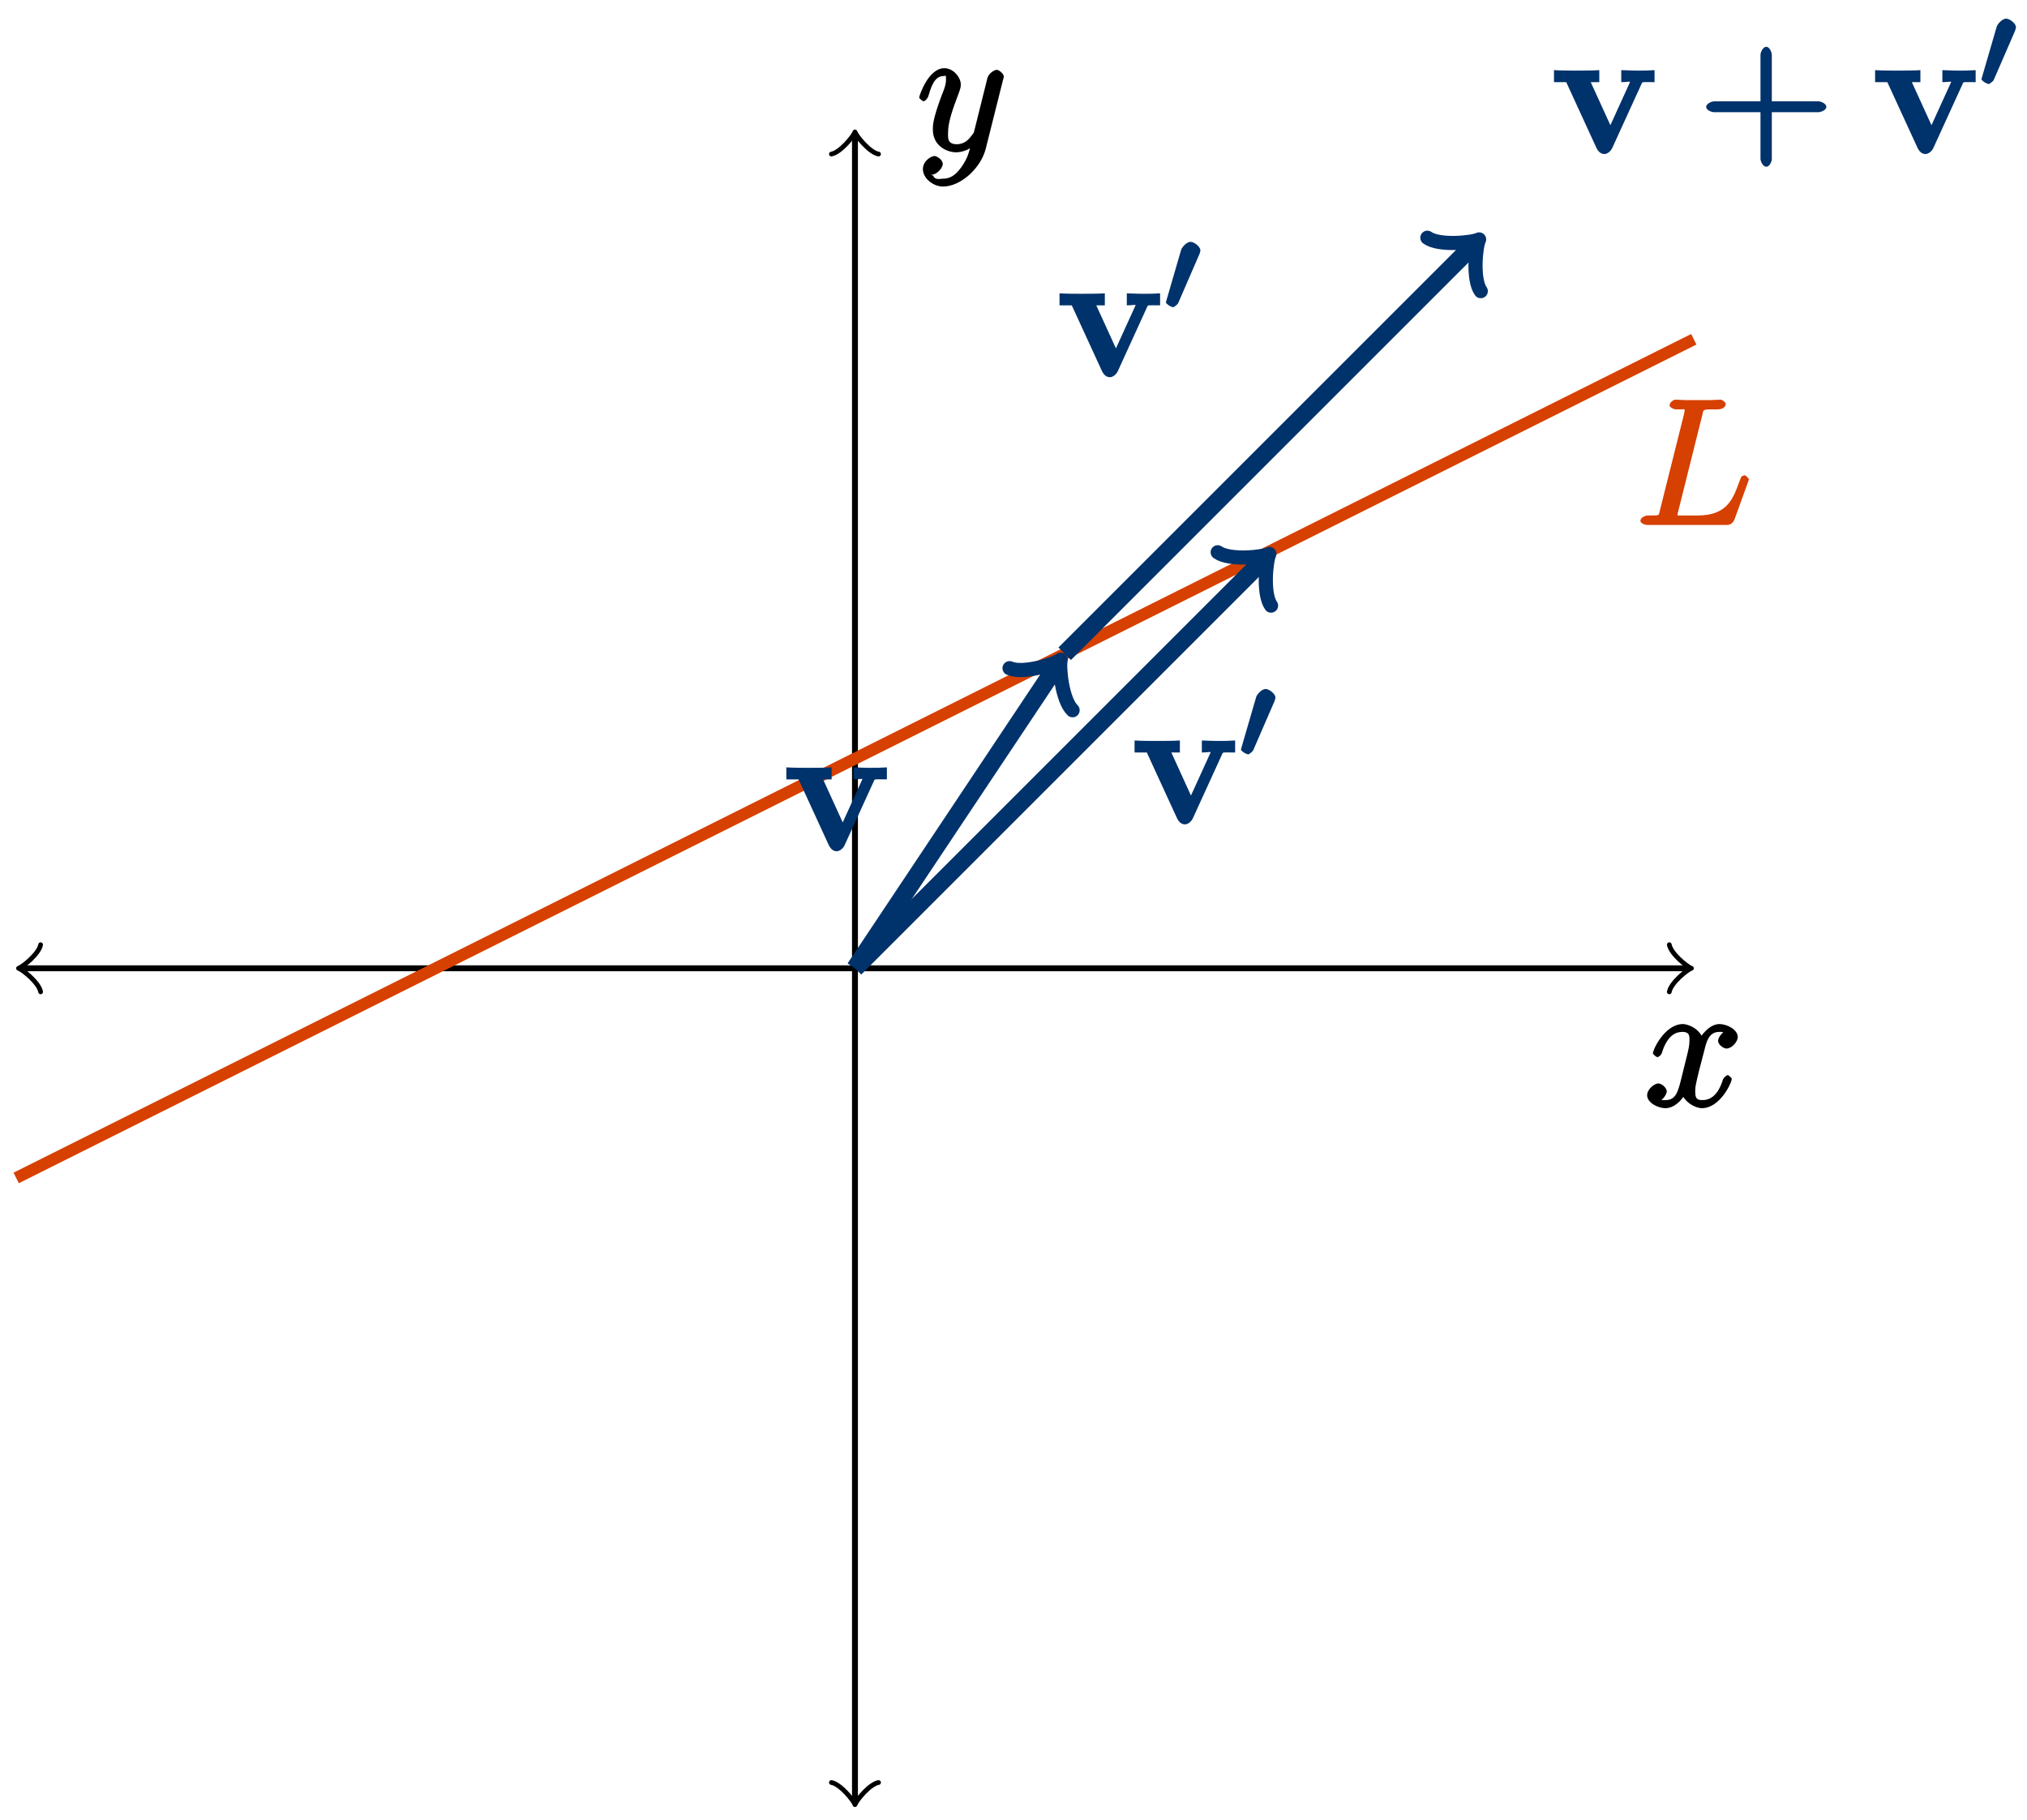
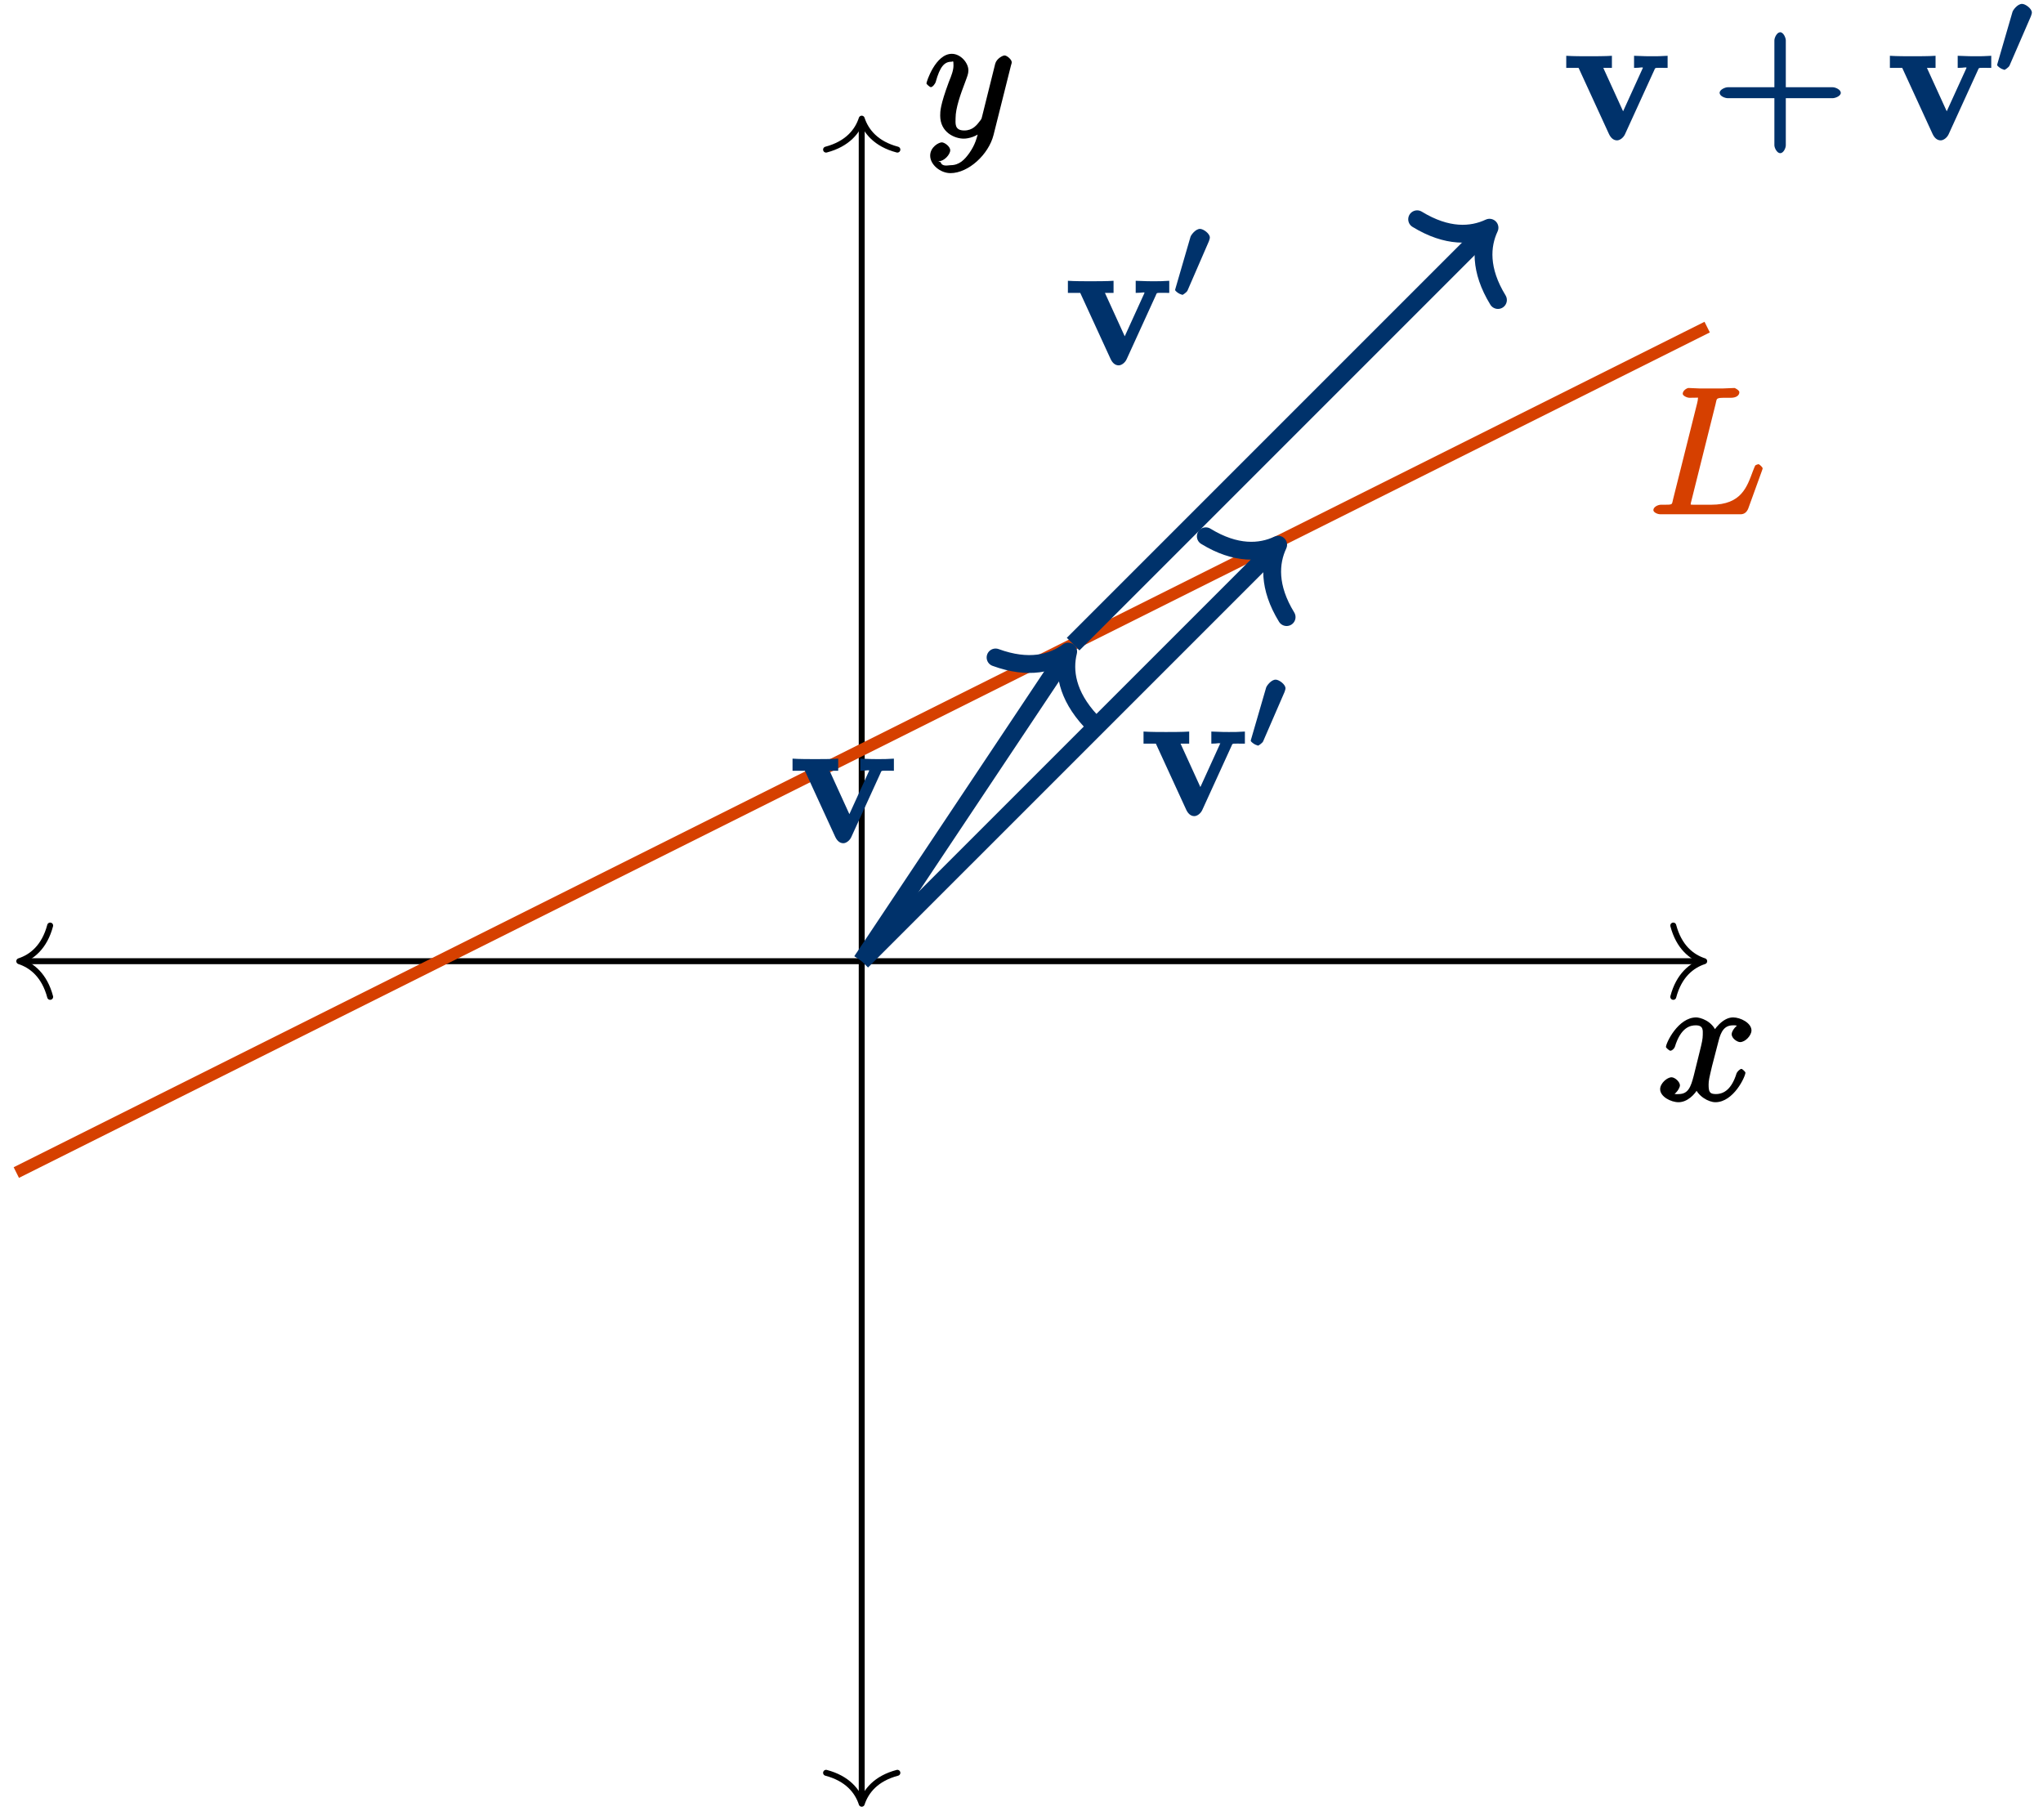
- <svg xmlns="http://www.w3.org/2000/svg" xmlns:xlink="http://www.w3.org/1999/xlink" width="137pt" height="123pt" viewBox="0 0 137 123" version="1.1">
+ <svg xmlns="http://www.w3.org/2000/svg" xmlns:xlink="http://www.w3.org/1999/xlink" width="137pt" height="122pt" viewBox="0 0 137 122" version="1.1">
  <defs>
    <g>
      <symbol overflow="visible" id="glyph0-0">
        <path style="stroke:none;" d="" />
      </symbol>
      <symbol overflow="visible" id="glyph0-1">
        <path style="stroke:none;" d="M 5.672 -5.172 C 5.281 -5.109 4.969 -4.656 4.969 -4.438 C 4.969 -4.141 5.359 -3.906 5.531 -3.906 C 5.891 -3.906 6.297 -4.359 6.297 -4.688 C 6.297 -5.188 5.562 -5.562 5.062 -5.562 C 4.344 -5.562 3.766 -4.703 3.656 -4.469 L 3.984 -4.469 C 3.703 -5.359 2.812 -5.562 2.594 -5.562 C 1.375 -5.562 0.562 -3.844 0.562 -3.578 C 0.562 -3.531 0.781 -3.328 0.859 -3.328 C 0.953 -3.328 1.094 -3.438 1.156 -3.578 C 1.562 -4.922 2.219 -5.031 2.562 -5.031 C 3.094 -5.031 3.031 -4.672 3.031 -4.391 C 3.031 -4.125 2.969 -3.844 2.828 -3.281 L 2.422 -1.641 C 2.234 -0.922 2.062 -0.422 1.422 -0.422 C 1.359 -0.422 1.172 -0.375 0.922 -0.531 L 0.812 -0.281 C 1.25 -0.359 1.5 -0.859 1.5 -1 C 1.5 -1.25 1.156 -1.547 0.938 -1.547 C 0.641 -1.547 0.172 -1.141 0.172 -0.75 C 0.172 -0.25 0.891 0.125 1.406 0.125 C 1.984 0.125 2.5 -0.375 2.75 -0.859 L 2.469 -0.969 C 2.672 -0.266 3.438 0.125 3.875 0.125 C 5.094 0.125 5.891 -1.594 5.891 -1.859 C 5.891 -1.906 5.688 -2.109 5.625 -2.109 C 5.516 -2.109 5.328 -1.906 5.297 -1.812 C 4.969 -0.75 4.453 -0.422 3.906 -0.422 C 3.484 -0.422 3.422 -0.578 3.422 -1.062 C 3.422 -1.328 3.469 -1.516 3.656 -2.312 L 4.078 -3.938 C 4.25 -4.656 4.5 -5.031 5.062 -5.031 C 5.078 -5.031 5.297 -5.062 5.547 -4.906 Z M 5.672 -5.172 " />
      </symbol>
      <symbol overflow="visible" id="glyph0-2">
        <path style="stroke:none;" d="M 3.031 1.094 C 2.703 1.547 2.359 1.906 1.766 1.906 C 1.625 1.906 1.203 2.031 1.109 1.703 C 0.906 1.641 0.969 1.641 0.984 1.641 C 1.344 1.641 1.75 1.188 1.75 0.906 C 1.75 0.641 1.359 0.375 1.188 0.375 C 0.984 0.375 0.406 0.688 0.406 1.266 C 0.406 1.875 1.094 2.438 1.766 2.438 C 2.969 2.438 4.328 1.188 4.656 -0.125 L 5.828 -4.797 C 5.844 -4.859 5.875 -4.922 5.875 -5 C 5.875 -5.172 5.562 -5.453 5.391 -5.453 C 5.281 -5.453 4.859 -5.25 4.766 -4.891 L 3.891 -1.375 C 3.828 -1.156 3.875 -1.25 3.781 -1.109 C 3.531 -0.781 3.266 -0.422 2.688 -0.422 C 2.016 -0.422 2.109 -0.922 2.109 -1.25 C 2.109 -1.922 2.438 -2.844 2.766 -3.703 C 2.891 -4.047 2.969 -4.219 2.969 -4.453 C 2.969 -4.953 2.453 -5.562 1.859 -5.562 C 0.766 -5.562 0.156 -3.688 0.156 -3.578 C 0.156 -3.531 0.375 -3.328 0.453 -3.328 C 0.562 -3.328 0.734 -3.531 0.781 -3.688 C 1.062 -4.703 1.359 -5.031 1.828 -5.031 C 1.938 -5.031 1.969 -5.172 1.969 -4.781 C 1.969 -4.469 1.844 -4.125 1.656 -3.672 C 1.078 -2.109 1.078 -1.703 1.078 -1.422 C 1.078 -0.281 2.062 0.125 2.656 0.125 C 3 0.125 3.531 -0.031 3.844 -0.344 L 3.688 -0.516 C 3.516 0.141 3.438 0.5 3.031 1.094 Z M 3.031 1.094 " />
      </symbol>
      <symbol overflow="visible" id="glyph0-3">
        <path style="stroke:none;" d="M 4.547 -7.391 C 4.656 -7.844 4.531 -7.812 5.578 -7.812 C 5.906 -7.812 6.141 -7.953 6.141 -8.188 C 6.141 -8.312 5.859 -8.469 5.812 -8.469 C 5.562 -8.469 5.297 -8.438 5.062 -8.438 L 3.453 -8.438 C 3.234 -8.438 2.969 -8.469 2.734 -8.469 C 2.641 -8.469 2.344 -8.312 2.344 -8.078 C 2.344 -7.953 2.625 -7.812 2.797 -7.812 C 3.531 -7.812 3.359 -7.859 3.359 -7.734 C 3.359 -7.703 3.359 -7.641 3.312 -7.453 L 1.703 -1.031 C 1.594 -0.609 1.734 -0.641 0.891 -0.641 C 0.672 -0.641 0.375 -0.484 0.375 -0.281 C 0.375 -0.141 0.625 0 0.859 0 L 6.219 0 C 6.484 0 6.641 -0.156 6.734 -0.375 L 7.656 -2.922 C 7.672 -2.969 7.703 -3.047 7.703 -3.078 C 7.703 -3.156 7.484 -3.359 7.422 -3.359 C 7.406 -3.359 7.234 -3.312 7.203 -3.266 C 7.188 -3.25 7.141 -3.125 7.047 -2.891 C 6.656 -1.844 6.281 -0.641 4.266 -0.641 L 3.125 -0.641 C 2.953 -0.641 2.922 -0.641 2.859 -0.656 C 2.719 -0.672 2.875 -0.531 2.875 -0.641 C 2.875 -0.719 2.891 -0.781 2.922 -0.891 Z M 4.547 -7.391 " />
      </symbol>
      <symbol overflow="visible" id="glyph1-0">
        <path style="stroke:none;" d="" />
      </symbol>
      <symbol overflow="visible" id="glyph1-1">
        <path style="stroke:none;" d="M 6.047 -4.656 C 6.125 -4.844 6.047 -4.797 6.938 -4.797 L 6.938 -5.609 C 6.375 -5.578 6.344 -5.578 5.859 -5.578 C 5.531 -5.578 5.516 -5.578 4.688 -5.609 L 4.688 -4.797 C 5.156 -4.797 5.266 -4.875 5.266 -4.797 C 5.266 -4.781 5.312 -4.875 5.328 -4.906 L 3.812 -1.578 L 4.094 -1.578 L 2.625 -4.797 L 3.203 -4.797 L 3.203 -5.609 C 2.797 -5.578 1.953 -5.578 1.641 -5.578 C 1.297 -5.578 0.594 -5.578 0.141 -5.609 L 0.141 -4.797 L 0.969 -4.797 L 3 -0.375 C 3.109 -0.141 3.281 0.062 3.547 0.062 C 3.734 0.062 3.969 -0.109 4.078 -0.344 Z M 6.047 -4.656 " />
      </symbol>
      <symbol overflow="visible" id="glyph2-0">
        <path style="stroke:none;" d="" />
      </symbol>
      <symbol overflow="visible" id="glyph2-1">
        <path style="stroke:none;" d="M 2.312 -3.922 C 2.344 -4.031 2.375 -4.094 2.375 -4.172 C 2.375 -4.438 1.938 -4.75 1.719 -4.75 C 1.406 -4.75 1.109 -4.328 1.078 -4.219 L 0.078 -0.781 C 0.047 -0.688 0.047 -0.656 0.047 -0.656 C 0.047 -0.578 0.281 -0.422 0.359 -0.391 C 0.516 -0.328 0.531 -0.328 0.547 -0.328 C 0.562 -0.328 0.812 -0.484 0.875 -0.609 Z M 2.312 -3.922 " />
      </symbol>
      <symbol overflow="visible" id="glyph3-0">
        <path style="stroke:none;" d="" />
      </symbol>
      <symbol overflow="visible" id="glyph3-1">
        <path style="stroke:none;" d="M 4.766 -2.766 L 8.062 -2.766 C 8.234 -2.766 8.609 -2.906 8.609 -3.125 C 8.609 -3.344 8.25 -3.5 8.062 -3.5 L 4.922 -3.5 L 4.922 -6.641 C 4.922 -6.812 4.766 -7.188 4.547 -7.188 C 4.328 -7.188 4.156 -6.828 4.156 -6.641 L 4.156 -3.5 L 1.031 -3.5 C 0.859 -3.5 0.484 -3.344 0.484 -3.125 C 0.484 -2.906 0.844 -2.766 1.031 -2.766 L 4.156 -2.766 L 4.156 0.391 C 4.156 0.562 4.328 0.922 4.547 0.922 C 4.766 0.922 4.922 0.578 4.922 0.391 L 4.922 -2.766 Z M 4.766 -2.766 " />
      </symbol>
    </g>
  </defs>
  <g id="surface1">
-     <path style="fill:none;stroke-width:0.399;stroke-linecap:butt;stroke-linejoin:miter;stroke:rgb(0%,0%,0%);stroke-opacity:1;stroke-miterlimit:10;" d="M -56.235 -0 L 56.234 -0 " transform="matrix(1,0,0,-1,57.786,65.453)" />
-     <path style="fill:none;stroke-width:0.319;stroke-linecap:round;stroke-linejoin:round;stroke:rgb(0%,0%,0%);stroke-opacity:1;stroke-miterlimit:10;" d="M -1.195 1.594 C -1.098 0.996 -0 0.098 0.301 0 C -0 -0.101 -1.098 -0.996 -1.195 -1.594 " transform="matrix(-1,0,0,1,1.55066,65.453)" />
-     <path style="fill:none;stroke-width:0.319;stroke-linecap:round;stroke-linejoin:round;stroke:rgb(0%,0%,0%);stroke-opacity:1;stroke-miterlimit:10;" d="M -1.197 1.594 C -1.096 0.996 -0.002 0.101 0.299 -0 C -0.002 -0.098 -1.096 -0.996 -1.197 -1.594 " transform="matrix(1,0,0,-1,114.0213,65.453)" />
+     <path style="fill:none;stroke-width:0.399;stroke-linecap:butt;stroke-linejoin:miter;stroke:rgb(0%,0%,0%);stroke-opacity:1;stroke-miterlimit:10;" d="M -56.294 -0 L 56.296 -0 " transform="matrix(1,0,0,-1,57.786,64.453)" />
+     <path style="fill:none;stroke-width:0.399;stroke-linecap:round;stroke-linejoin:round;stroke:rgb(0%,0%,0%);stroke-opacity:1;stroke-miterlimit:10;" d="M -2.072 2.391 C -1.693 0.957 -0.849 0.277 -0.001 0 C -0.849 -0.277 -1.693 -0.957 -2.072 -2.39 " transform="matrix(-1,0,0,1,1.29165,64.453)" />
+     <path style="fill:none;stroke-width:0.399;stroke-linecap:round;stroke-linejoin:round;stroke:rgb(0%,0%,0%);stroke-opacity:1;stroke-miterlimit:10;" d="M -2.073 2.39 C -1.694 0.957 -0.851 0.277 0.001 -0 C -0.851 -0.277 -1.694 -0.957 -2.073 -2.391 " transform="matrix(1,0,0,-1,114.2803,64.453)" />
    <g style="fill:rgb(0%,0%,0%);fill-opacity:1;">
-       <use xlink:href="#glyph0-1" x="111.154" y="74.784" />
+       <use xlink:href="#glyph0-1" x="111.154" y="73.784" />
    </g>
-     <path style="fill:none;stroke-width:0.399;stroke-linecap:butt;stroke-linejoin:miter;stroke:rgb(0%,0%,0%);stroke-opacity:1;stroke-miterlimit:10;" d="M -0.001 -56.234 L -0.001 56.234 " transform="matrix(1,0,0,-1,57.786,65.453)" />
-     <path style="fill:none;stroke-width:0.319;stroke-linecap:round;stroke-linejoin:round;stroke:rgb(0%,0%,0%);stroke-opacity:1;stroke-miterlimit:10;" d="M -1.196 1.593 C -1.095 0.995 -0.001 0.101 0.3 -0.001 C -0.001 -0.099 -1.095 -0.997 -1.196 -1.595 " transform="matrix(0,1,1,0,57.786,121.6883)" />
-     <path style="fill:none;stroke-width:0.319;stroke-linecap:round;stroke-linejoin:round;stroke:rgb(0%,0%,0%);stroke-opacity:1;stroke-miterlimit:10;" d="M -1.196 1.595 C -1.095 0.997 -0.001 0.099 0.3 0.001 C -0.001 -0.101 -1.095 -0.995 -1.196 -1.593 " transform="matrix(0,-1,-1,0,57.786,9.21766)" />
+     <path style="fill:none;stroke-width:0.399;stroke-linecap:butt;stroke-linejoin:miter;stroke:rgb(0%,0%,0%);stroke-opacity:1;stroke-miterlimit:10;" d="M -0.001 -56.297 L -0.001 56.297 " transform="matrix(1,0,0,-1,57.786,64.453)" />
+     <path style="fill:none;stroke-width:0.399;stroke-linecap:round;stroke-linejoin:round;stroke:rgb(0%,0%,0%);stroke-opacity:1;stroke-miterlimit:10;" d="M -2.072 2.39 C -1.693 0.956 -0.85 0.28 0.002 -0.001 C -0.85 -0.278 -1.693 -0.958 -2.072 -2.391 " transform="matrix(0,1,1,0,57.786,120.9474)" />
+     <path style="fill:none;stroke-width:0.399;stroke-linecap:round;stroke-linejoin:round;stroke:rgb(0%,0%,0%);stroke-opacity:1;stroke-miterlimit:10;" d="M -2.073 2.391 C -1.694 0.958 -0.85 0.278 0.002 0.001 C -0.85 -0.28 -1.694 -0.956 -2.073 -2.39 " transform="matrix(0,-1,-1,0,57.786,7.95865)" />
    <g style="fill:rgb(0%,0%,0%);fill-opacity:1;">
-       <use xlink:href="#glyph0-2" x="61.97" y="10.171" />
+       <use xlink:href="#glyph0-2" x="61.97" y="9.171" />
    </g>
-     <path style="fill:none;stroke-width:0.797;stroke-linecap:butt;stroke-linejoin:miter;stroke:rgb(83.899%,25.099%,0%);stroke-opacity:1;stroke-miterlimit:10;" d="M -56.692 -14.172 L 56.694 42.519 " transform="matrix(1,0,0,-1,57.786,65.453)" />
-     <g style="fill:rgb(83.922%,25.098%,0%);fill-opacity:1;">
-       <use xlink:href="#glyph0-3" x="110.497" y="35.485" />
+     <path style="fill:none;stroke-width:0.797;stroke-linecap:butt;stroke-linejoin:miter;stroke:rgb(83.899%,25.099%,0%);stroke-opacity:1;stroke-miterlimit:10;" d="M -56.692 -14.172 L 56.694 42.519 " transform="matrix(1,0,0,-1,57.786,64.453)" />
+     <g style="fill:rgb(83.899%,25.099%,0%);fill-opacity:1;">
+       <use xlink:href="#glyph0-3" x="110.497" y="34.485" />
    </g>
-     <path style="fill:none;stroke-width:1.196;stroke-linecap:butt;stroke-linejoin:miter;stroke:rgb(0%,19.6%,42%);stroke-opacity:1;stroke-miterlimit:10;" d="M -0.001 -0 L 13.64 20.461 " transform="matrix(1,0,0,-1,57.786,65.453)" />
-     <path style="fill:none;stroke-width:0.956;stroke-linecap:round;stroke-linejoin:round;stroke:rgb(0%,19.6%,42%);stroke-opacity:1;stroke-miterlimit:10;" d="M -1.912 2.551 C -1.753 1.595 -0.001 0.16 0.476 0.001 C 0 -0.157 -1.752 -1.593 -1.913 -2.552 " transform="matrix(0.55641,-0.8346,-0.8346,-0.55641,71.42724,44.99112)" />
-     <g style="fill:rgb(0%,19.608%,41.962%);fill-opacity:1;">
-       <use xlink:href="#glyph1-1" x="53.005" y="57.48" />
+     <path style="fill:none;stroke-width:1.196;stroke-linecap:butt;stroke-linejoin:miter;stroke:rgb(0%,19.6%,42%);stroke-opacity:1;stroke-miterlimit:10;" d="M -0.001 -0 L 13.511 20.265 " transform="matrix(1,0,0,-1,57.786,64.453)" />
+     <path style="fill:none;stroke-width:1.196;stroke-linecap:round;stroke-linejoin:round;stroke:rgb(0%,19.6%,42%);stroke-opacity:1;stroke-miterlimit:10;" d="M -3.029 3.83 C -2.474 1.533 -1.243 0.447 -0 -0.002 C -1.242 -0.449 -2.476 -1.535 -3.029 -3.833 " transform="matrix(0.55466,-0.83202,-0.83202,-0.55466,71.62783,43.69026)" />
+     <g style="fill:rgb(0%,19.6%,42%);fill-opacity:1;">
+       <use xlink:href="#glyph1-1" x="53.005" y="56.48" />
    </g>
-     <path style="fill:none;stroke-width:1.196;stroke-linecap:butt;stroke-linejoin:miter;stroke:rgb(0%,19.6%,42%);stroke-opacity:1;stroke-miterlimit:10;" d="M -0.001 -0 L 27.671 27.672 " transform="matrix(1,0,0,-1,57.786,65.453)" />
-     <path style="fill:none;stroke-width:0.956;stroke-linecap:round;stroke-linejoin:round;stroke:rgb(0%,19.6%,42%);stroke-opacity:1;stroke-miterlimit:10;" d="M -1.913 2.55 C -1.753 1.594 0.001 0.161 0.476 0.001 C 0.001 -0.16 -1.753 -1.593 -1.913 -2.549 " transform="matrix(0.70712,-0.7071,-0.7071,-0.70712,85.4565,37.78248)" />
-     <g style="fill:rgb(0%,19.608%,41.962%);fill-opacity:1;">
-       <use xlink:href="#glyph1-1" x="76.542" y="55.663" />
+     <path style="fill:none;stroke-width:1.196;stroke-linecap:butt;stroke-linejoin:miter;stroke:rgb(0%,19.6%,42%);stroke-opacity:1;stroke-miterlimit:10;" d="M -0.001 -0 L 27.503 27.5 " transform="matrix(1,0,0,-1,57.786,64.453)" />
+     <path style="fill:none;stroke-width:1.196;stroke-linecap:round;stroke-linejoin:round;stroke:rgb(0%,19.6%,42%);stroke-opacity:1;stroke-miterlimit:10;" d="M -3.028 3.832 C -2.476 1.534 -1.241 0.448 0.002 0.001 C -1.241 -0.447 -2.476 -1.532 -3.028 -3.831 " transform="matrix(0.7071,-0.7071,-0.7071,-0.7071,85.71013,36.52887)" />
+     <g style="fill:rgb(0%,19.6%,42%);fill-opacity:1;">
+       <use xlink:href="#glyph1-1" x="76.542" y="54.663" />
    </g>
-     <g style="fill:rgb(0%,19.608%,41.962%);fill-opacity:1;">
-       <use xlink:href="#glyph2-1" x="83.827" y="51.324" />
+     <g style="fill:rgb(0%,19.6%,42%);fill-opacity:1;">
+       <use xlink:href="#glyph2-1" x="83.827" y="50.324" />
    </g>
-     <path style="fill:none;stroke-width:1.196;stroke-linecap:butt;stroke-linejoin:miter;stroke:rgb(0%,19.6%,42%);stroke-opacity:1;stroke-miterlimit:10;" d="M 14.175 21.262 L 41.843 48.93 " transform="matrix(1,0,0,-1,57.786,65.453)" />
-     <path style="fill:none;stroke-width:0.956;stroke-linecap:round;stroke-linejoin:round;stroke:rgb(0%,19.6%,42%);stroke-opacity:1;stroke-miterlimit:10;" d="M -1.913 2.552 C -1.755 1.594 -0.001 0.16 0.479 -0 C -0.001 -0.16 -1.755 -1.594 -1.913 -2.552 " transform="matrix(0.70712,-0.7071,-0.7071,-0.70712,99.62989,16.52238)" />
-     <g style="fill:rgb(0%,19.608%,41.962%);fill-opacity:1;">
-       <use xlink:href="#glyph1-1" x="71.47" y="25.437" />
+     <path style="fill:none;stroke-width:1.196;stroke-linecap:butt;stroke-linejoin:miter;stroke:rgb(0%,19.6%,42%);stroke-opacity:1;stroke-miterlimit:10;" d="M 14.175 21.262 L 41.675 48.762 " transform="matrix(1,0,0,-1,57.786,64.453)" />
+     <path style="fill:none;stroke-width:1.196;stroke-linecap:round;stroke-linejoin:round;stroke:rgb(0%,19.6%,42%);stroke-opacity:1;stroke-miterlimit:10;" d="M -3.031 3.831 C -2.476 1.53 -1.244 0.447 -0.001 -0 C -1.244 -0.448 -2.476 -1.53 -3.028 -3.828 " transform="matrix(0.7071,-0.7071,-0.7071,-0.7071,99.88352,15.26877)" />
+     <g style="fill:rgb(0%,19.6%,42%);fill-opacity:1;">
+       <use xlink:href="#glyph1-1" x="71.47" y="24.437" />
    </g>
-     <g style="fill:rgb(0%,19.608%,41.962%);fill-opacity:1;">
-       <use xlink:href="#glyph2-1" x="78.755" y="21.098" />
+     <g style="fill:rgb(0%,19.6%,42%);fill-opacity:1;">
+       <use xlink:href="#glyph2-1" x="78.755" y="20.098" />
    </g>
-     <g style="fill:rgb(0%,19.608%,41.962%);fill-opacity:1;">
-       <use xlink:href="#glyph1-1" x="104.889" y="10.35" />
+     <g style="fill:rgb(0%,19.6%,42%);fill-opacity:1;">
+       <use xlink:href="#glyph1-1" x="104.889" y="9.35" />
    </g>
-     <g style="fill:rgb(0%,19.608%,41.962%);fill-opacity:1;">
-       <use xlink:href="#glyph3-1" x="114.831" y="10.35" />
+     <g style="fill:rgb(0%,19.6%,42%);fill-opacity:1;">
+       <use xlink:href="#glyph3-1" x="114.831" y="9.35" />
    </g>
-     <g style="fill:rgb(0%,19.608%,41.962%);fill-opacity:1;">
-       <use xlink:href="#glyph1-1" x="126.592" y="10.35" />
+     <g style="fill:rgb(0%,19.6%,42%);fill-opacity:1;">
+       <use xlink:href="#glyph1-1" x="126.592" y="9.35" />
    </g>
-     <g style="fill:rgb(0%,19.608%,41.962%);fill-opacity:1;">
-       <use xlink:href="#glyph2-1" x="133.878" y="6.011" />
+     <g style="fill:rgb(0%,19.6%,42%);fill-opacity:1;">
+       <use xlink:href="#glyph2-1" x="133.878" y="5.011" />
    </g>
  </g>
</svg>
